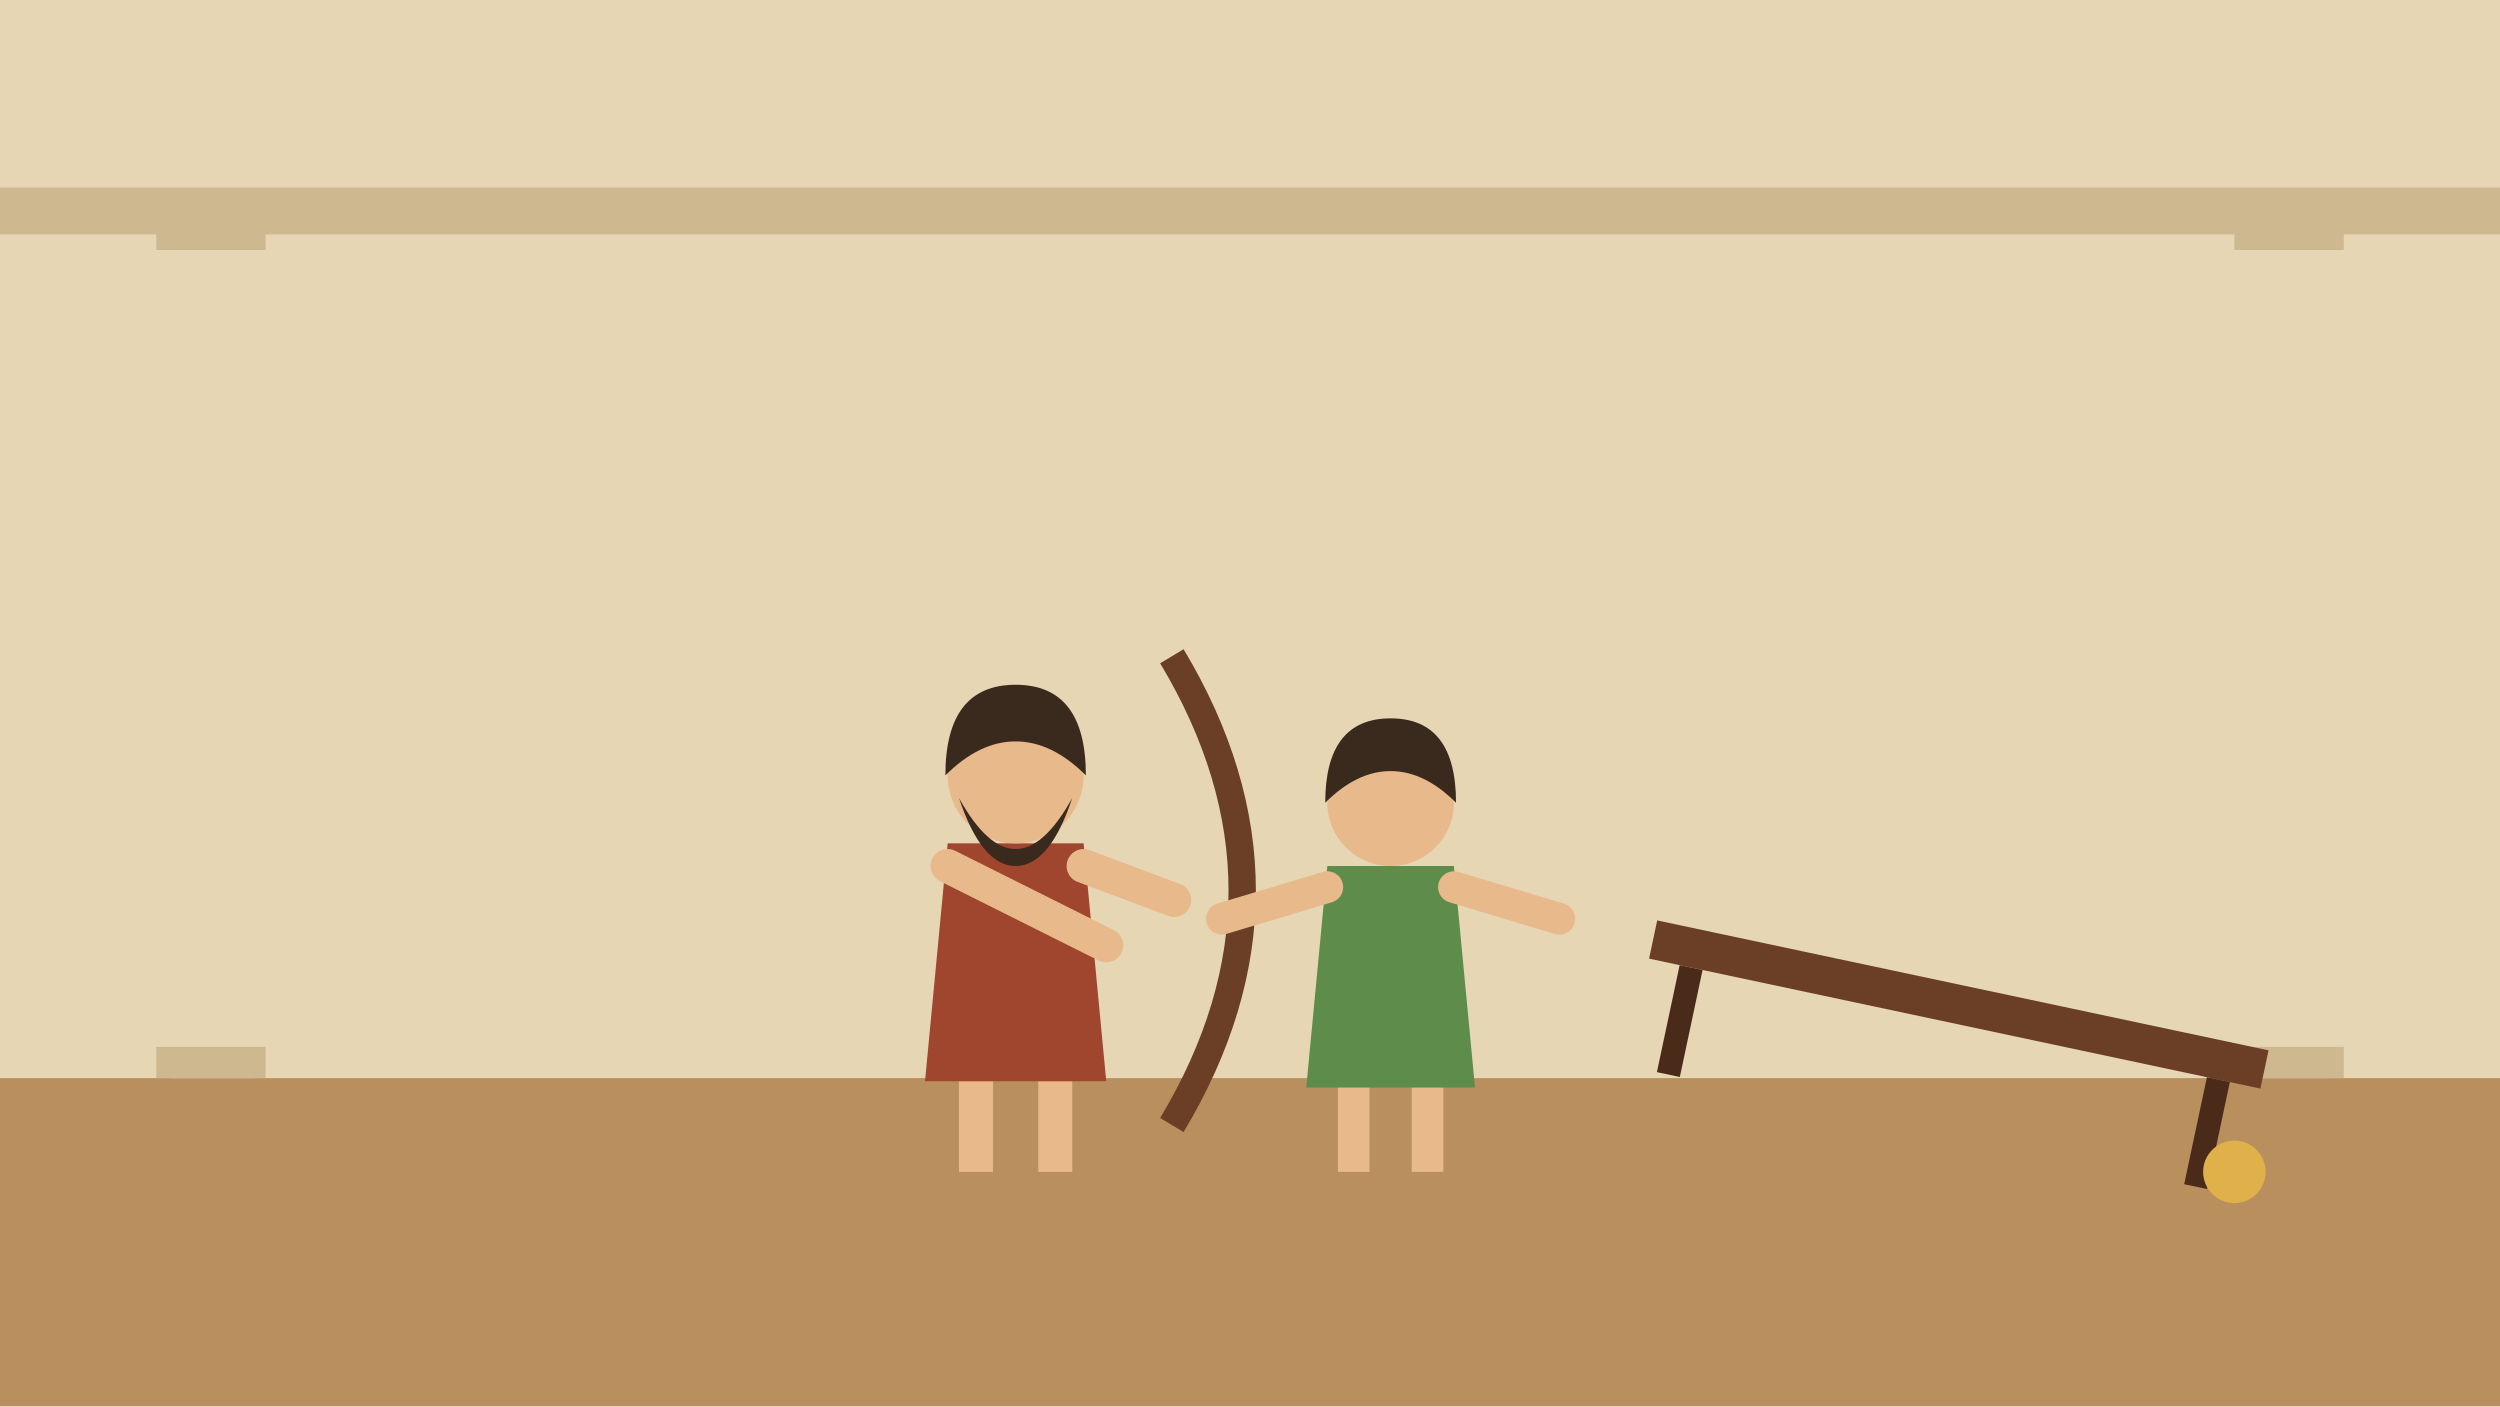
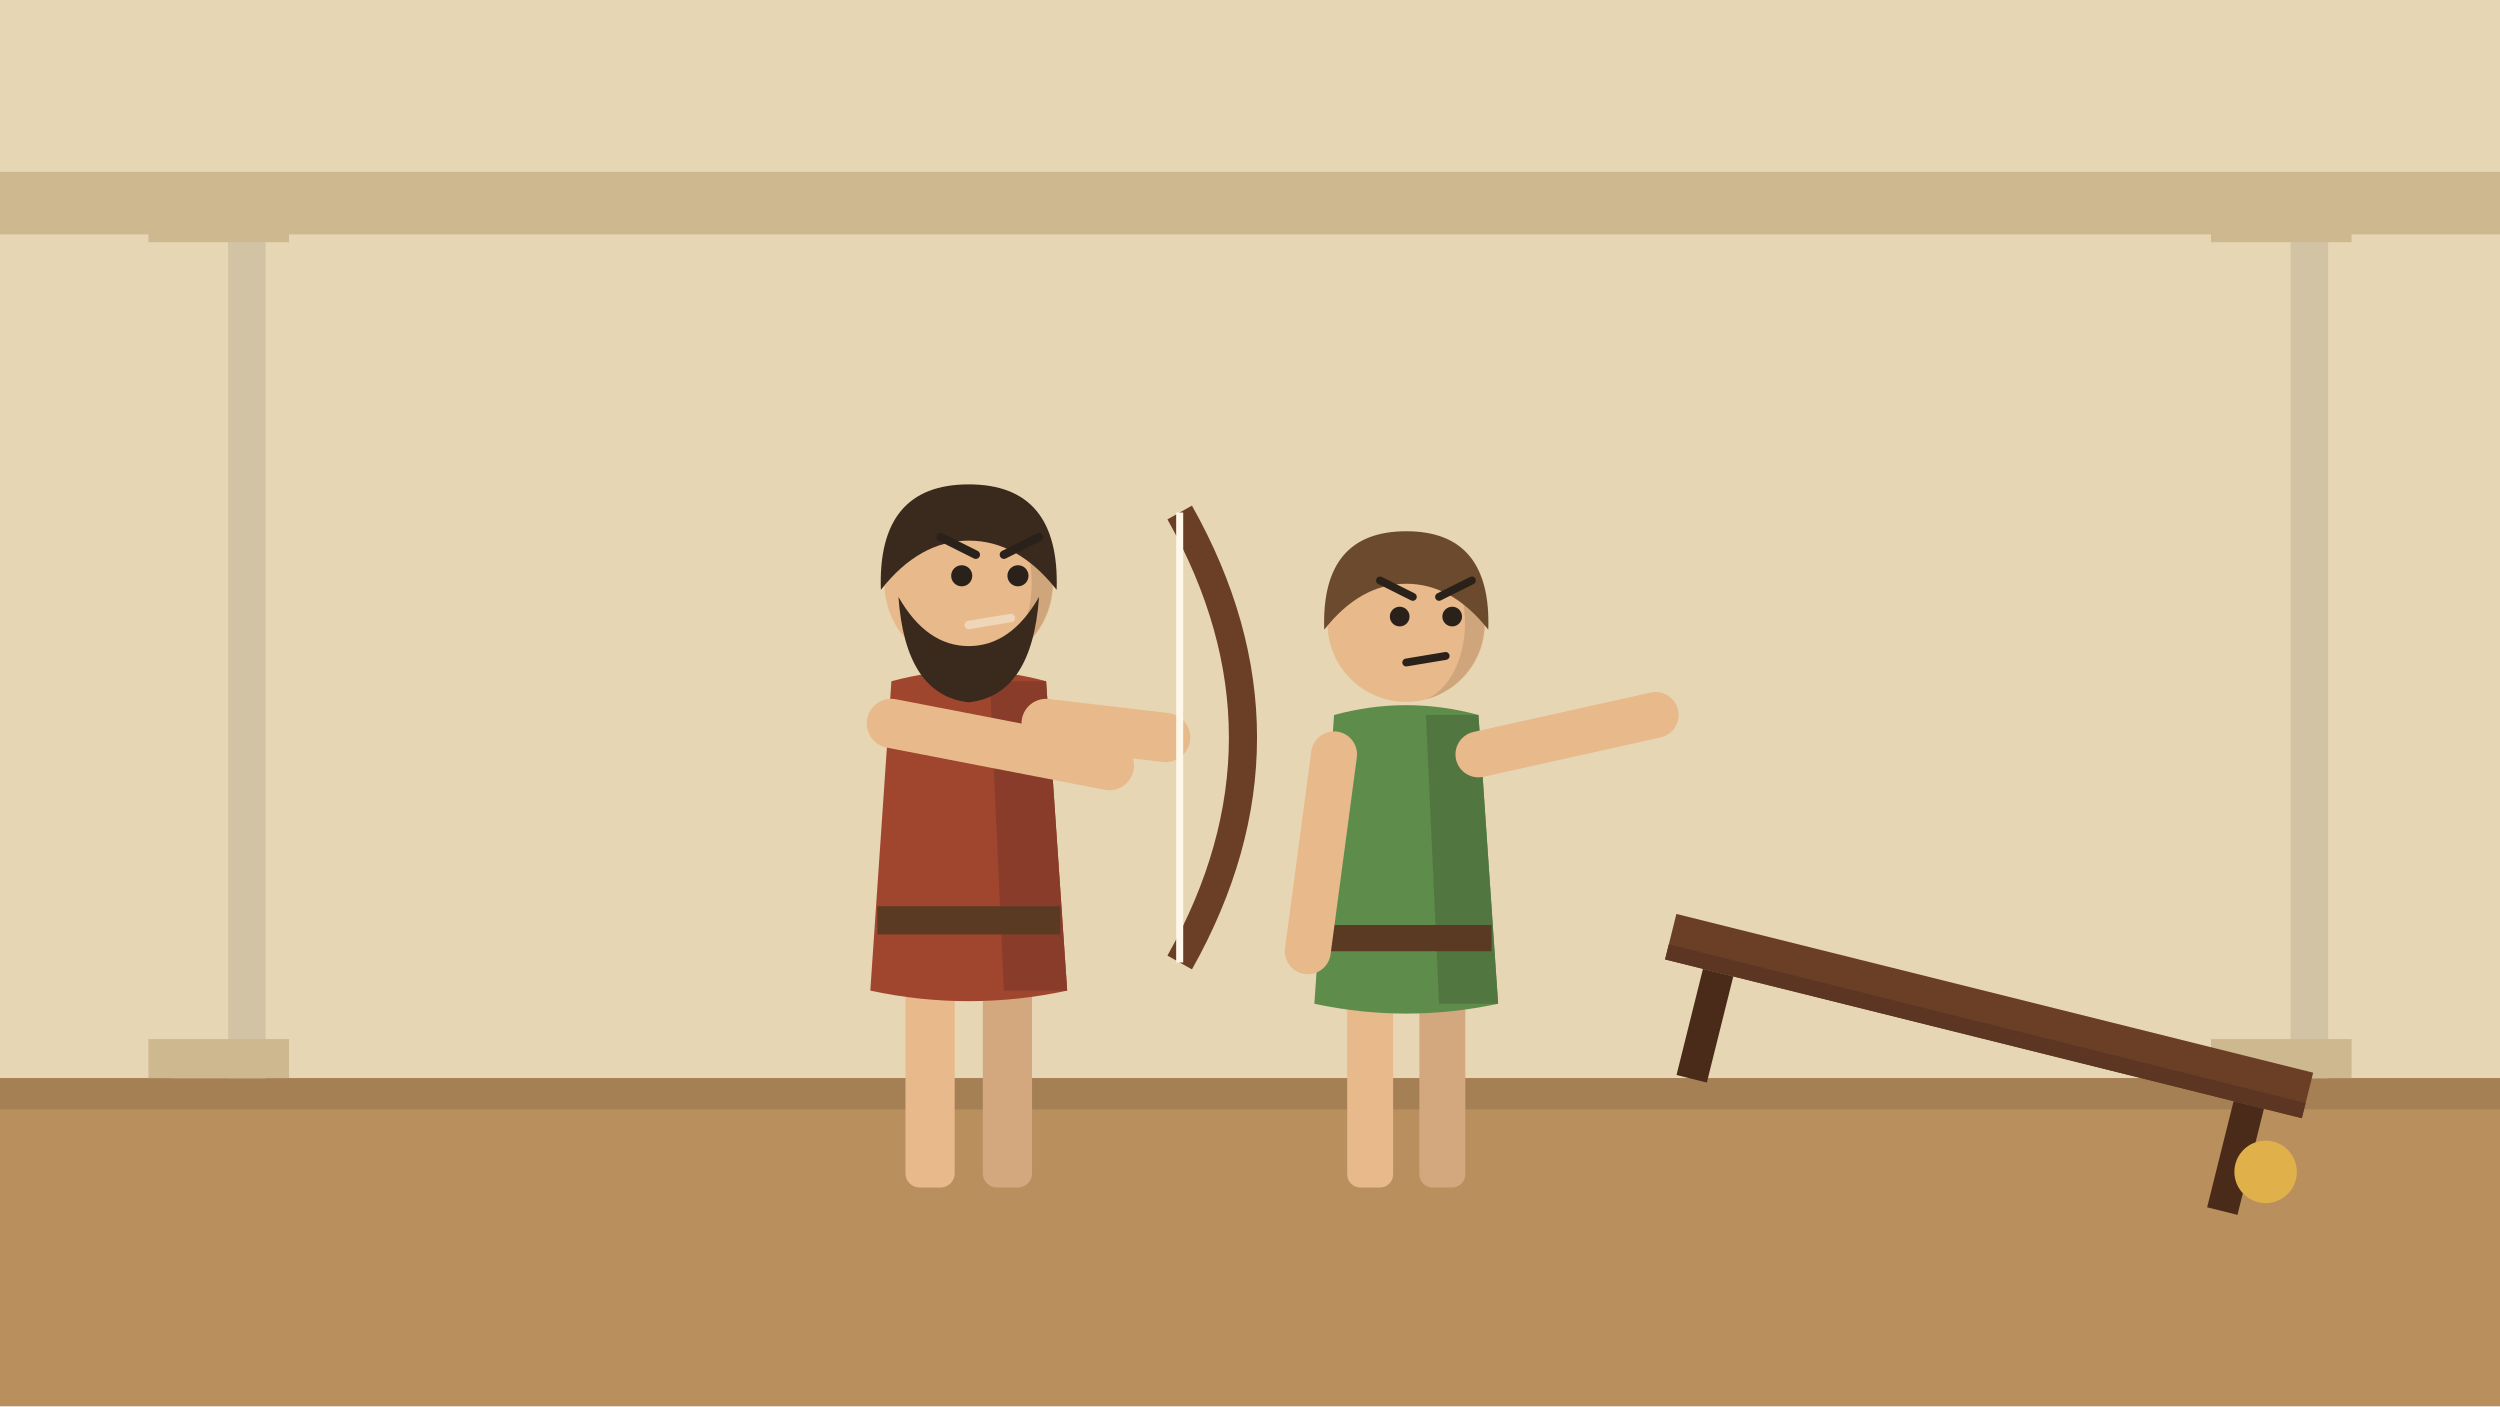
<svg xmlns="http://www.w3.org/2000/svg" viewBox="0 0 320 180">
  <rect width="320" height="180" fill="#E6D6B4" />
-   <rect width="320" height="180" fill="#E6D6B4" />
  <rect y="138" width="320" height="42" fill="#B98F5E" />
-   <rect x="22" y="28" width="10" height="110" fill="#E6D6B4" />
-   <rect x="20" y="28" width="14" height="4" fill="#CDB88F" />
-   <rect x="20" y="134" width="14" height="4" fill="#CDB88F" />
-   <rect x="288" y="28" width="10" height="110" fill="#E6D6B4" />
-   <rect x="286" y="28" width="14" height="4" fill="#CDB88F" />
-   <rect x="286" y="134" width="14" height="4" fill="#CDB88F" />
-   <rect y="24" width="320" height="6" fill="#CDB88F" />
-   <g transform="rotate(12 250 132)">
-     <rect x="210" y="126" width="80" height="5" fill="#6B3E26" />
-     <rect x="214" y="131" width="3" height="14" fill="#4A2A18" />
-     <rect x="283" y="131" width="3" height="14" fill="#4A2A18" />
+   <rect y="138" width="320" height="4" fill="#A68055" />
+   <rect x="22" y="26" width="12" height="112" fill="#E6D6B4" />
+   <rect x="29.2" y="26" width="4.8" height="112" fill="#D2C3A4" />
+   <rect x="19" y="26" width="18" height="5" fill="#CDB88F" />
+   <rect x="19" y="133" width="18" height="5" fill="#CDB88F" />
+   <rect x="286" y="26" width="12" height="112" fill="#E6D6B4" />
+   <rect x="293.2" y="26" width="4.8" height="112" fill="#D2C3A4" />
+   <rect x="283" y="26" width="18" height="5" fill="#CDB88F" />
+   <rect x="283" y="133" width="18" height="5" fill="#CDB88F" />
+   <rect y="22" width="320" height="8" fill="#CDB88F" />
+   <g transform="rotate(14 250 132)">
+     <rect x="212" y="126" width="84" height="6" fill="#6B3E26" />
+     <rect x="212" y="130" width="84" height="2" fill="#5C3622" />
+     <rect x="217" y="132" width="4" height="14" fill="#4A2A18" />
+     <rect x="287" y="132" width="4" height="14" fill="#4A2A18" />
  </g>
-   <circle cx="286" cy="150" r="4" fill="#E0B04A" />
-   <g transform="translate(130 150) scale(1.45 1.45)">
-     <rect x="-5" y="-9" width="3" height="9" fill="#E8B98A" />
-     <rect x="2" y="-9" width="3" height="9" fill="#E8B98A" />
-     <path d="M-6 -29 L6 -29 L8 -8 L-8 -8 Z" fill="#A0452E" />
-     <line x1="-6" y1="-27" x2="8" y2="-20" stroke="#E8B98A" stroke-width="3" stroke-linecap="round" />
-     <line x1="6" y1="-27" x2="14" y2="-24" stroke="#E8B98A" stroke-width="3" stroke-linecap="round" />
-     <circle cx="0" cy="-35" r="6" fill="#E8B98A" />
-     <path d="M-6.2 -35 q0 -8 6.2 -8 q6.2 0 6.2 8 q-3 -3 -6.2 -3 q-3.2 0 -6.2 3z" fill="#3A2A1E" />
-     <path d="M-5 -33 q5 9 10 0 q-2 6 -5 6 q-3 0 -5 -6z" fill="#3A2A1E" />
+   <circle cx="290" cy="150" r="4" fill="#E0B04A" />
+   <g transform="translate(124 152) scale(0.9 0.9)">
+     <rect x="-9" y="-30" width="7" height="30" rx="2" fill="#E8B98A" />
+     <rect x="2" y="-30" width="7" height="30" rx="2" fill="#D3A87E" />
+     <path d="M-11 -72 Q0 -75 11 -72 L14 -28 Q0 -25 -14 -28 Z" fill="#A0452E" />
+     <path d="M3 -72 L11 -72 L14 -28 L5 -28 Z" fill="#883C29" />
+     <rect x="-13" y="-40" width="26" height="4" fill="#5A3A22" />
+     <line x1="-11" y1="-66" x2="20" y2="-60" stroke="#E8B98A" stroke-width="7" stroke-linecap="round" />
+     <line x1="11" y1="-66" x2="28" y2="-64" stroke="#E8B98A" stroke-width="7" stroke-linecap="round" />
+     <circle cx="0" cy="-86" r="12" fill="#E8B98A" />
+     <path d="M3 -97.6 A12 12 0 0 1 3 -74.4 A8 12 0 0 0 3 -97.6 Z" fill="#CFA57B" />
+     <path d="M-12.5 -85 Q-13 -100 0 -100 Q13 -100 12.5 -85 Q7 -92 0 -92 Q-7 -92 -12.5 -85 Z" fill="#3A2A1E" />
+     <path d="M-10 -84 Q-9 -70 0 -69 Q9 -70 10 -84 Q6 -77 0 -77 Q-6 -77 -10 -84 Z" fill="#3A2A1E" />
+     <circle cx="-1" cy="-87" r="1.5" fill="#2A211B" />
+     <circle cx="7" cy="-87" r="1.5" fill="#2A211B" />
+     <path d="M-4 -92.5 L1 -90 M5 -90 L10 -92.5" stroke="#2A211B" stroke-width="1.2" fill="none" stroke-linecap="round" />
+     <path d="M0 -80 L6 -81" stroke="#F0D6B8" stroke-width="1.2" fill="none" stroke-linecap="round" />
+     <path d="M30 -96 Q48 -64 30 -32" stroke="#6B3E26" stroke-width="4" fill="none" />
+     <line x1="30" y1="-96" x2="30" y2="-32" stroke="#FFF7E8" stroke-width="1" />
  </g>
-   <path d="M150 84 q18 30 0 60" stroke="#6B3E26" stroke-width="3.5" fill="none" />
-   <g transform="translate(178 150) scale(1.35 1.35)">
-     <rect x="-5" y="-9" width="3" height="9" fill="#E8B98A" />
-     <rect x="2" y="-9" width="3" height="9" fill="#E8B98A" />
-     <path d="M-6 -29 L6 -29 L8 -8 L-8 -8 Z" fill="#5E8C4A" />
-     <line x1="-6" y1="-27" x2="-16" y2="-24" stroke="#E8B98A" stroke-width="3" stroke-linecap="round" />
-     <line x1="6" y1="-27" x2="16" y2="-24" stroke="#E8B98A" stroke-width="3" stroke-linecap="round" />
-     <circle cx="0" cy="-35" r="6" fill="#E8B98A" />
-     <path d="M-6.2 -35 q0 -8 6.2 -8 q6.2 0 6.2 8 q-3 -3 -6.2 -3 q-3.2 0 -6.2 3z" fill="#3A2A1E" />
+   <g transform="translate(180 152) scale(0.84 0.84)">
+     <rect x="-9" y="-30" width="7" height="30" rx="2" fill="#E8B98A" />
+     <rect x="2" y="-30" width="7" height="30" rx="2" fill="#D3A87E" />
+     <path d="M-11 -72 Q0 -75 11 -72 L14 -28 Q0 -25 -14 -28 Z" fill="#5E8C4A" />
+     <path d="M3 -72 L11 -72 L14 -28 L5 -28 Z" fill="#527640" />
+     <rect x="-13" y="-40" width="26" height="4" fill="#5A3A22" />
+     <line x1="-11" y1="-66" x2="-15" y2="-36" stroke="#E8B98A" stroke-width="7" stroke-linecap="round" />
+     <line x1="11" y1="-66" x2="38" y2="-72" stroke="#E8B98A" stroke-width="7" stroke-linecap="round" />
+     <circle cx="0" cy="-86" r="12" fill="#E8B98A" />
+     <path d="M3 -97.6 A12 12 0 0 1 3 -74.4 A8 12 0 0 0 3 -97.6 Z" fill="#CFA57B" />
+     <path d="M-12.5 -85 Q-13 -100 0 -100 Q13 -100 12.5 -85 Q7 -92 0 -92 Q-7 -92 -12.5 -85 Z" fill="#6B4A2E" />
+     <circle cx="-1" cy="-87" r="1.5" fill="#2A211B" />
+     <circle cx="7" cy="-87" r="1.5" fill="#2A211B" />
+     <path d="M-4 -92.5 L1 -90 M5 -90 L10 -92.5" stroke="#2A211B" stroke-width="1.2" fill="none" stroke-linecap="round" />
+     <path d="M0 -80 L6 -81" stroke="#2A211B" stroke-width="1.2" fill="none" stroke-linecap="round" />
  </g>
</svg>
